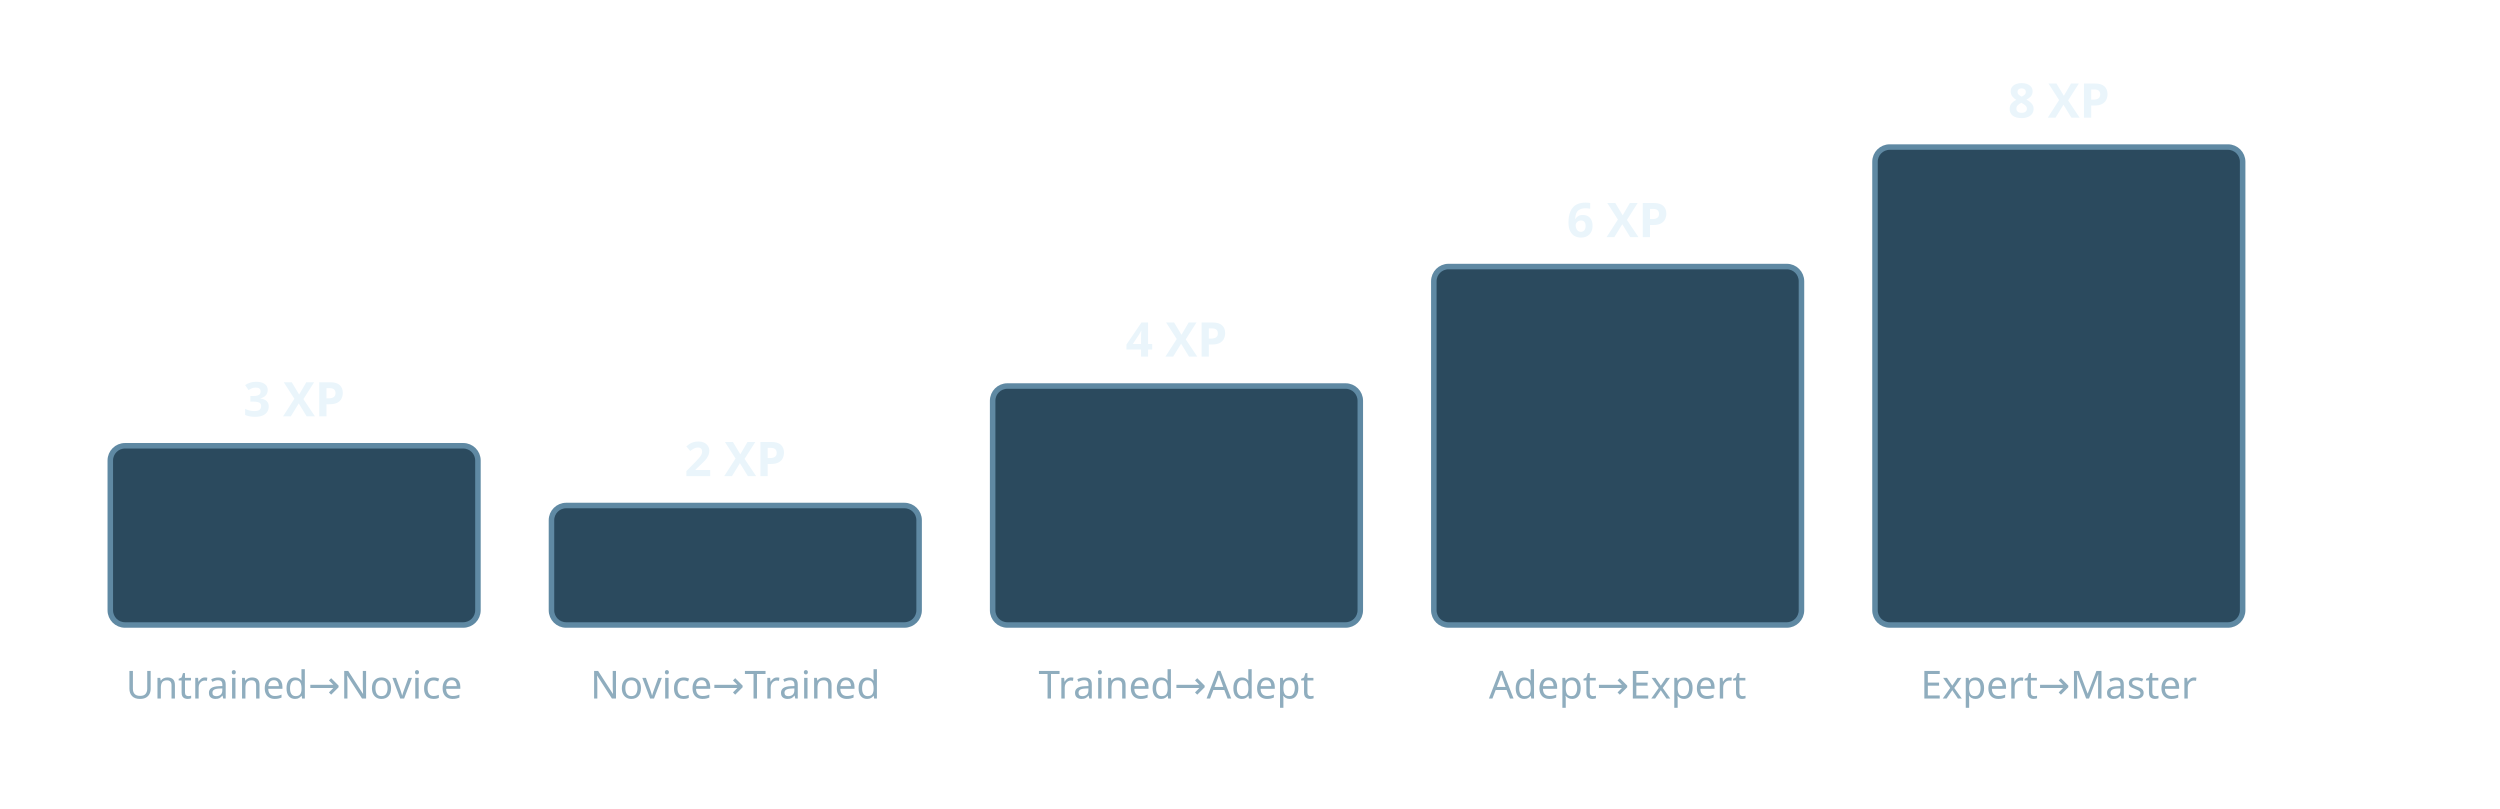
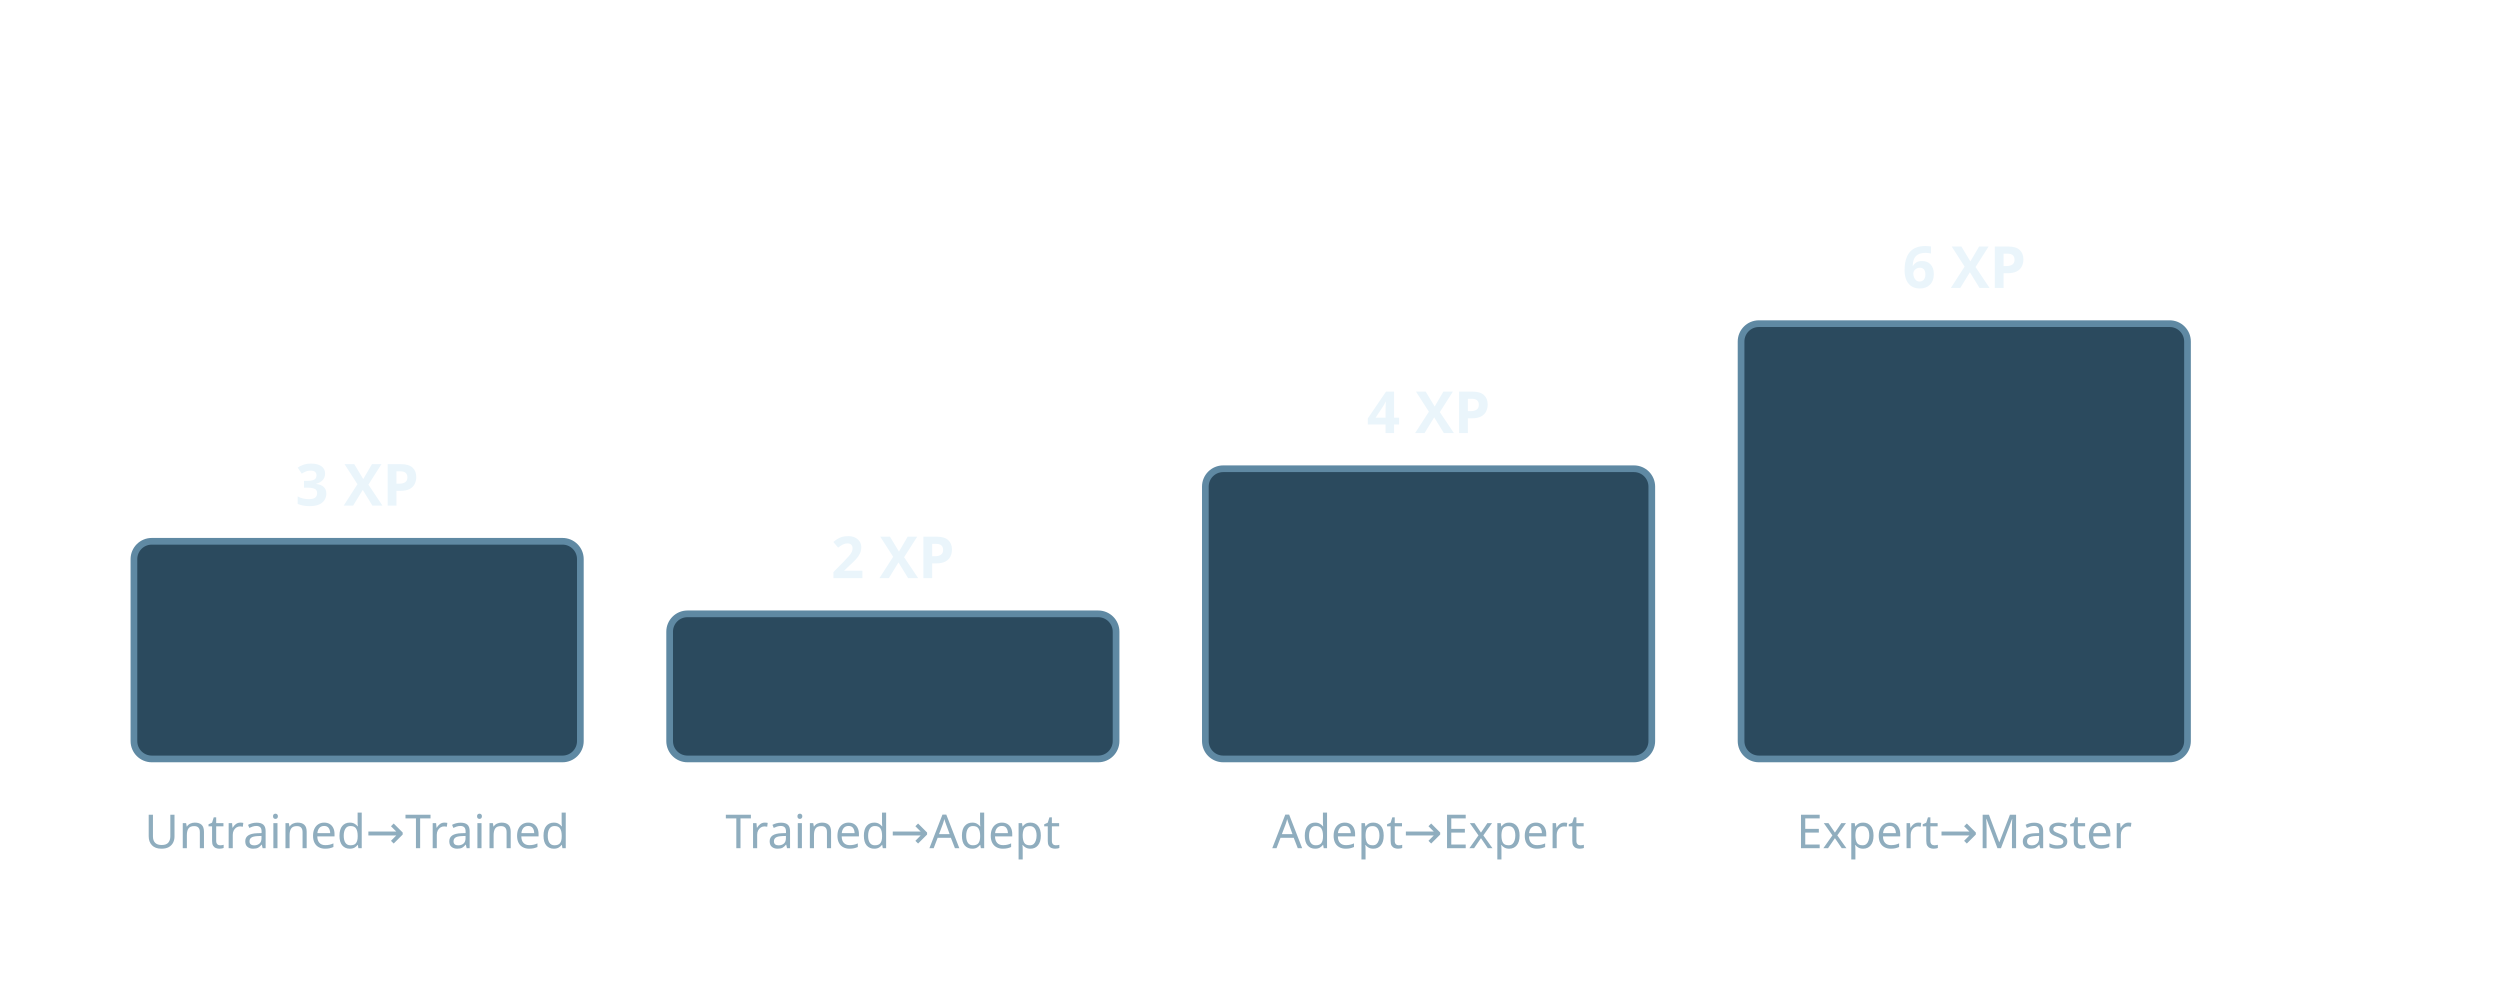
- <svg xmlns="http://www.w3.org/2000/svg" width="680" height="220" viewBox="0 0 680 220" role="img">
+ <svg xmlns="http://www.w3.org/2000/svg" width="560" height="220" viewBox="0 0 560 220" role="img">
  <rect x="30" y="121.25" width="100" height="48.75" rx="4" fill="#2b4a5e" stroke="#5f89a3" stroke-width="1.5" />
  <rect x="150" y="137.5" width="100" height="32.5" rx="4" fill="#2b4a5e" stroke="#5f89a3" stroke-width="1.5" />
  <rect x="270" y="105.0" width="100" height="65.0" rx="4" fill="#2b4a5e" stroke="#5f89a3" stroke-width="1.5" />
  <rect x="390" y="72.5" width="100" height="97.5" rx="4" fill="#2b4a5e" stroke="#5f89a3" stroke-width="1.5" />
-   <rect x="510" y="40.0" width="100" height="130.0" rx="4" fill="#2b4a5e" stroke="#5f89a3" stroke-width="1.5" />
  <text x="80.0" y="113.25" text-anchor="middle" font-family="sans-serif" font-size="13" font-weight="700" fill="#eaf5fb">3 XP</text>
-   <text x="80.0" y="190.0" text-anchor="middle" font-family="sans-serif" font-size="10.5" fill="#8fadbe">Untrained→Novice</text>
+   <text x="80.0" y="190.0" text-anchor="middle" font-family="sans-serif" font-size="10.5" fill="#8fadbe">Untrained→Trained</text>
  <text x="200.0" y="129.5" text-anchor="middle" font-family="sans-serif" font-size="13" font-weight="700" fill="#eaf5fb">2 XP</text>
-   <text x="200.0" y="190.0" text-anchor="middle" font-family="sans-serif" font-size="10.5" fill="#8fadbe">Novice→Trained</text>
+   <text x="200.0" y="190.0" text-anchor="middle" font-family="sans-serif" font-size="10.5" fill="#8fadbe">Trained→Adept</text>
  <text x="320.0" y="97.0" text-anchor="middle" font-family="sans-serif" font-size="13" font-weight="700" fill="#eaf5fb">4 XP</text>
-   <text x="320.0" y="190.0" text-anchor="middle" font-family="sans-serif" font-size="10.5" fill="#8fadbe">Trained→Adept</text>
+   <text x="320.0" y="190.0" text-anchor="middle" font-family="sans-serif" font-size="10.5" fill="#8fadbe">Adept→Expert</text>
  <text x="440.0" y="64.5" text-anchor="middle" font-family="sans-serif" font-size="13" font-weight="700" fill="#eaf5fb">6 XP</text>
-   <text x="440.0" y="190.0" text-anchor="middle" font-family="sans-serif" font-size="10.5" fill="#8fadbe">Adept→Expert</text>
-   <text x="560.0" y="32.0" text-anchor="middle" font-family="sans-serif" font-size="13" font-weight="700" fill="#eaf5fb">8 XP</text>
-   <text x="560.0" y="190.0" text-anchor="middle" font-family="sans-serif" font-size="10.5" fill="#8fadbe">Expert→Master</text>
+   <text x="440.0" y="190.0" text-anchor="middle" font-family="sans-serif" font-size="10.5" fill="#8fadbe">Expert→Master</text>
</svg>
